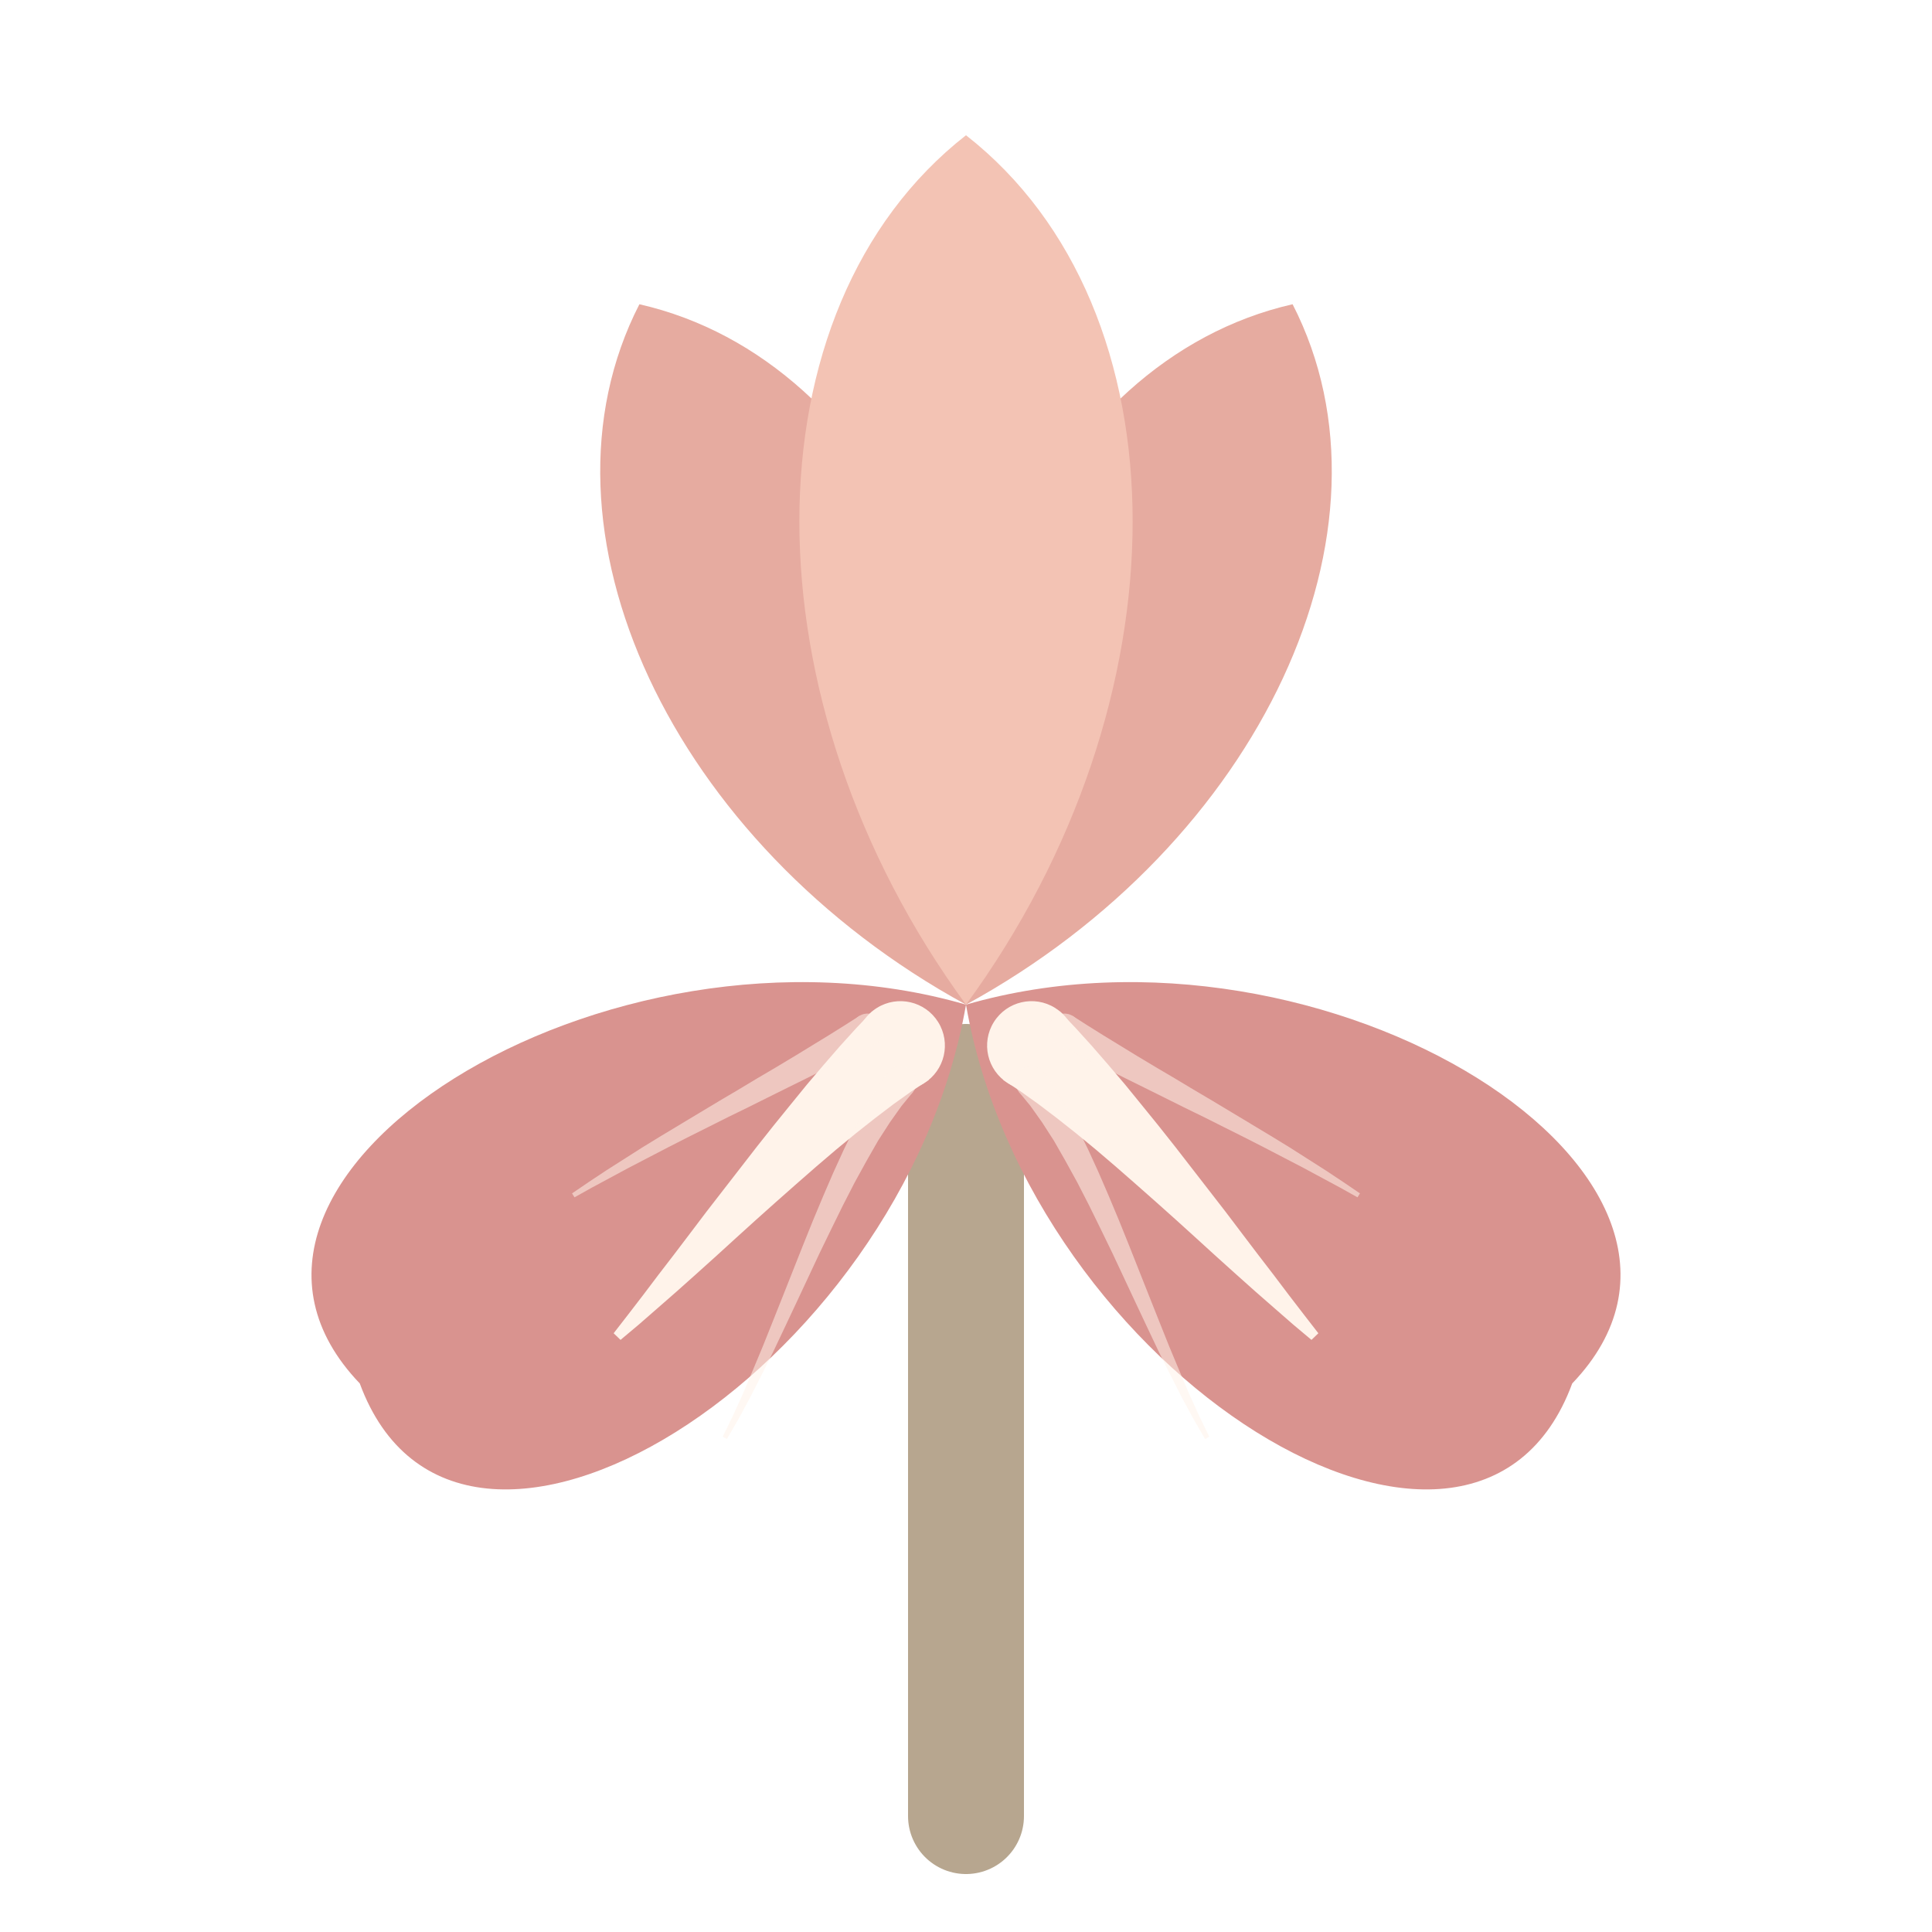
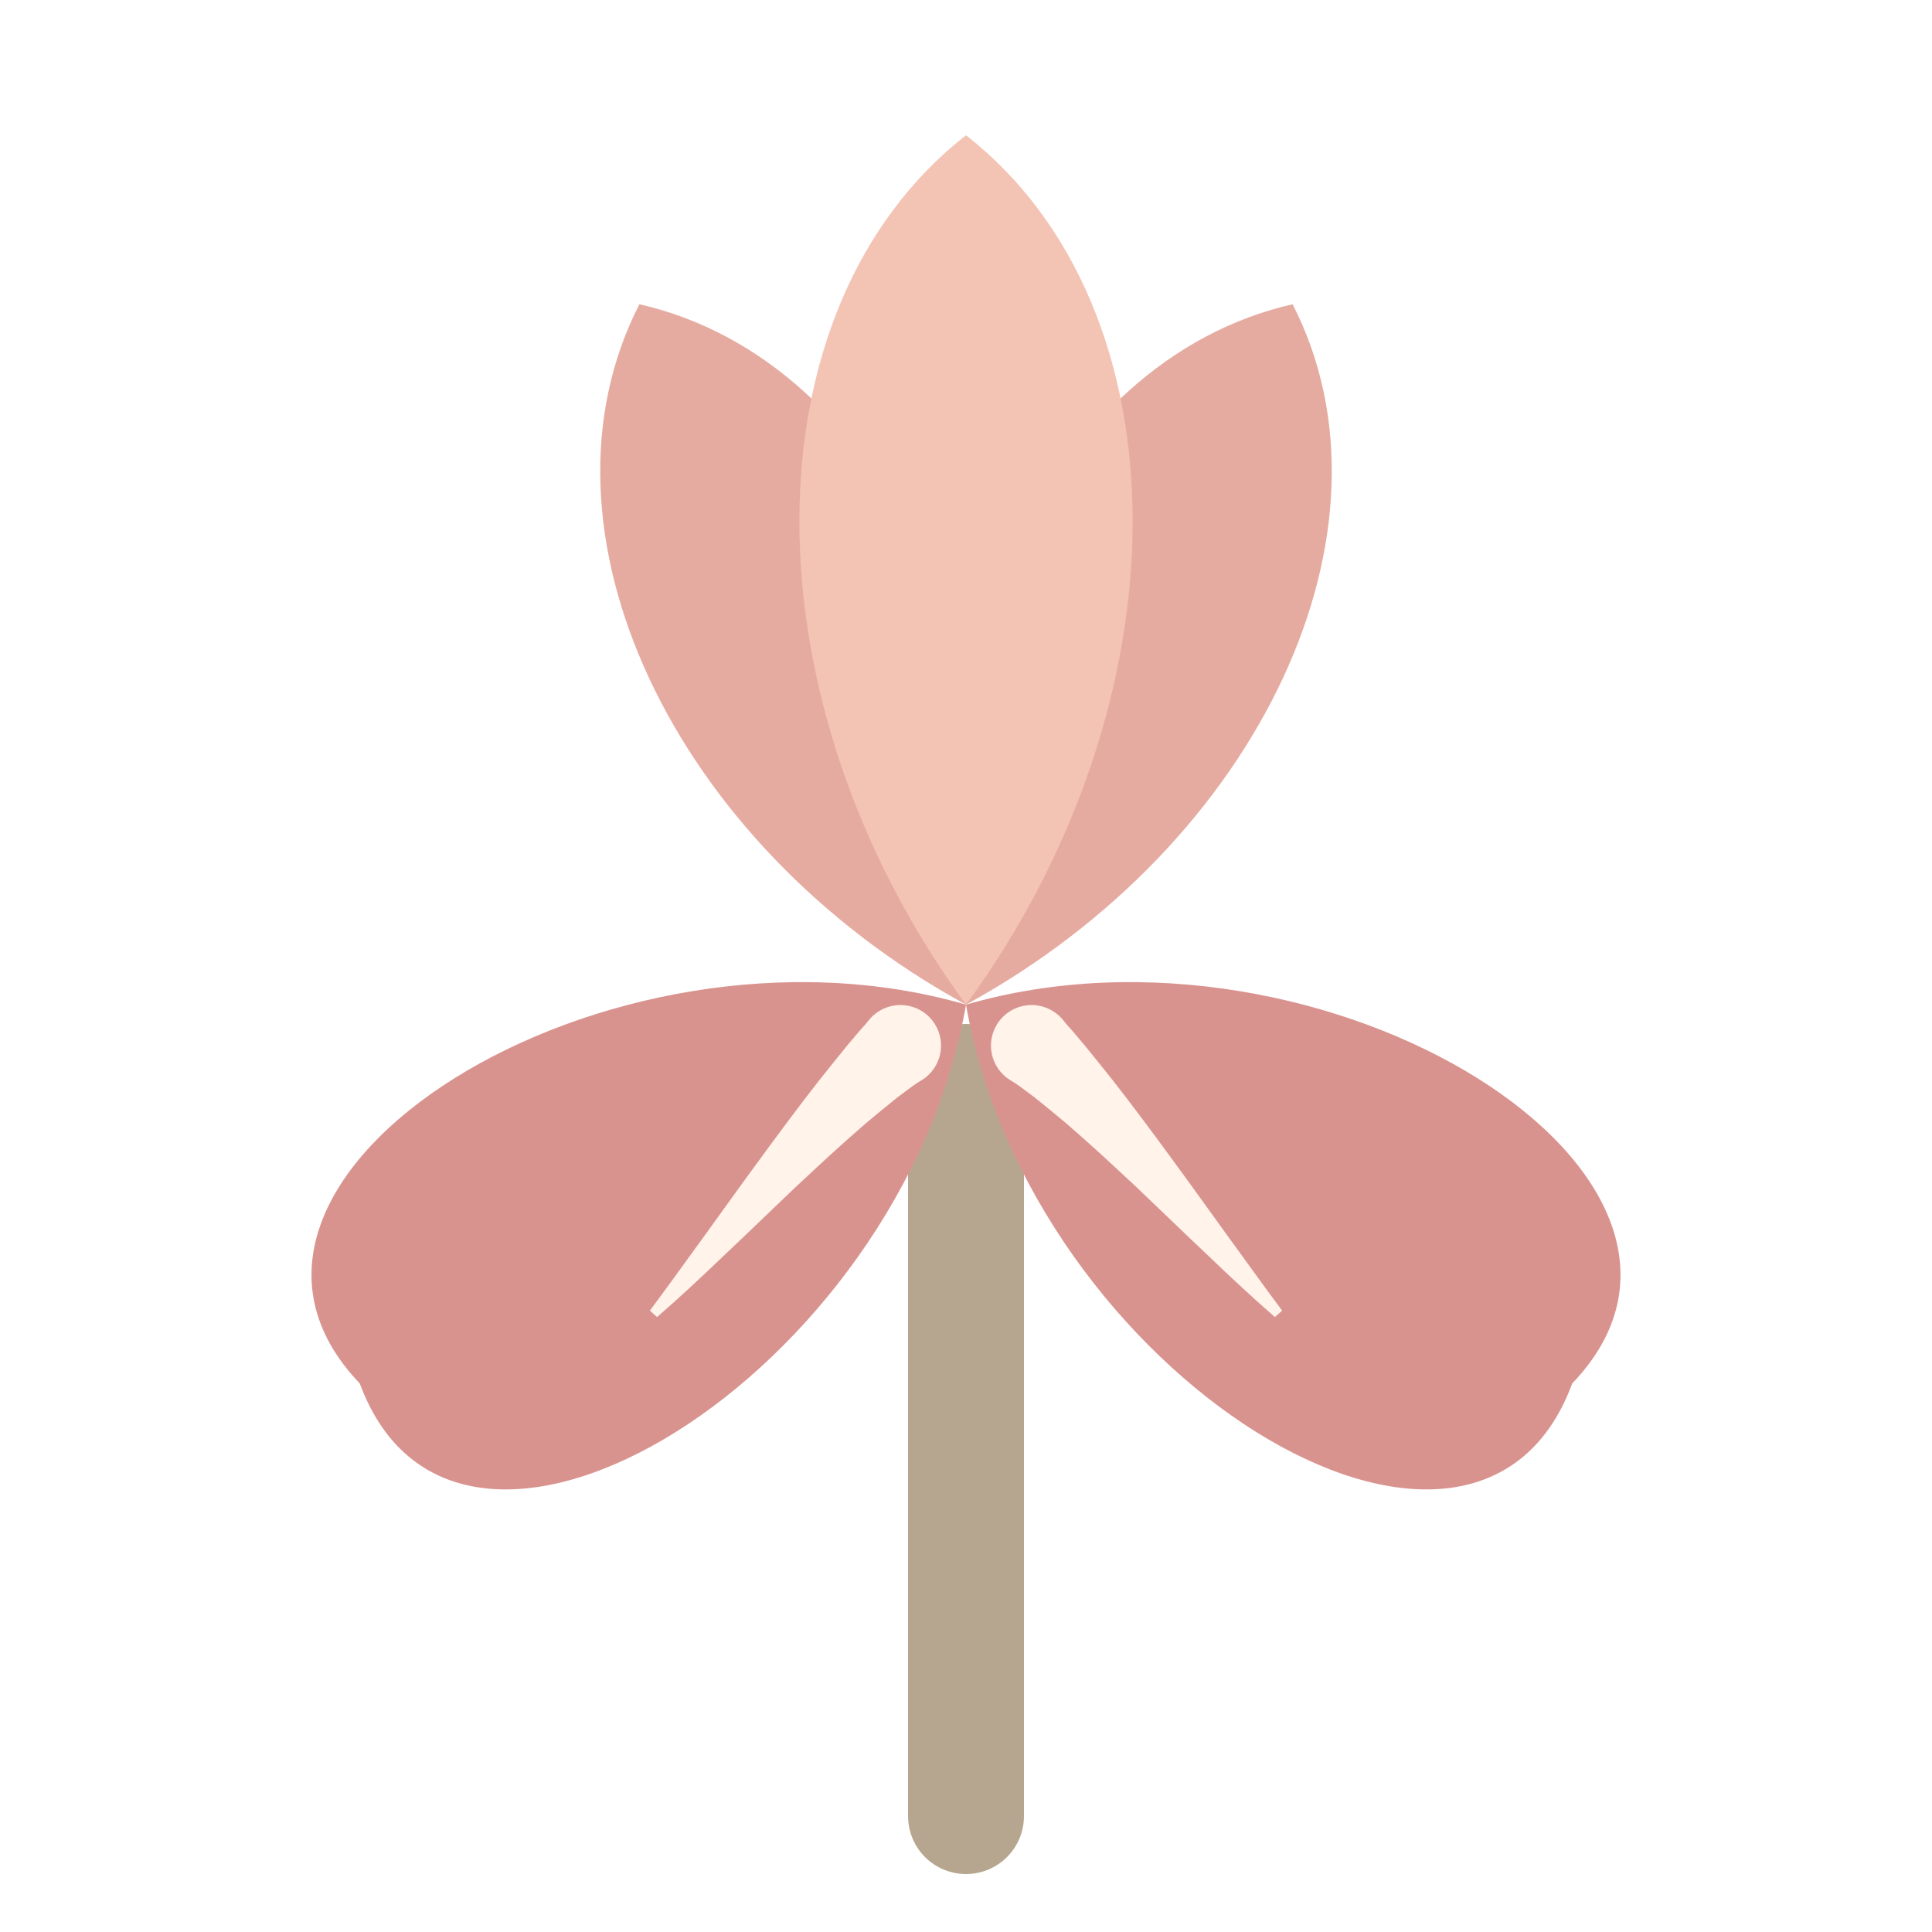
<svg xmlns="http://www.w3.org/2000/svg" viewBox="0 0 100 100">
  <path d="M50 56 V94" fill="none" stroke="#B7A68F" stroke-width="6" stroke-linecap="round" />
  <g transform="translate(50 52) rotate(122)">
    <path d="M0 0 C-14.4 -12.9 -14.4 -40.0 0 -37 C14.4 -40.0 14.4 -12.9 0 0 Z" fill="#D9938F" />
    <g fill="#FFF3EA">
-       <path d="M2.28 -3.70 L2.31 -4.77 L2.38 -5.91 L2.49 -7.11 L2.63 -8.37 L2.80 -9.67 L3.00 -11.01 L3.22 -12.37 L3.45 -13.75 L3.69 -15.14 L3.94 -16.53 L4.19 -17.90 L4.43 -19.26 L4.66 -20.60 L4.87 -21.90 L5.07 -23.15 L5.24 -24.36 L4.76 -24.48 L4.34 -23.34 L3.90 -22.16 L3.43 -20.93 L2.96 -19.67 L2.47 -18.38 L1.97 -17.07 L1.48 -15.74 L0.99 -14.41 L0.50 -13.08 L0.03 -11.76 L-0.42 -10.45 L-0.86 -9.16 L-1.26 -7.90 L-1.64 -6.66 L-1.98 -5.46 L-2.28 -4.30 Z" />
-       <circle cx="0.00" cy="-4.00" r="2.30" />
-     </g>
-     <g fill="#FFF3EA" opacity="0.55">
-       <path d="M-0.77 -5.03 L-0.85 -5.96 L-0.94 -6.94 L-1.04 -7.96 L-1.14 -9.02 L-1.25 -10.12 L-1.36 -11.24 L-1.47 -12.38 L-1.59 -13.53 L-1.70 -14.70 L-1.81 -15.86 L-1.91 -17.01 L-2.00 -18.15 L-2.09 -19.28 L-2.16 -20.37 L-2.23 -21.44 L-2.28 -22.47 L-2.52 -22.47 L-2.56 -21.44 L-2.59 -20.36 L-2.60 -19.26 L-2.61 -18.13 L-2.60 -16.98 L-2.58 -15.82 L-2.56 -14.65 L-2.54 -13.48 L-2.51 -12.32 L-2.49 -11.17 L-2.46 -10.05 L-2.44 -8.95 L-2.43 -7.88 L-2.42 -6.86 L-2.42 -5.89 L-2.43 -4.97 Z" />
-       <circle cx="-1.60" cy="-5.00" r="0.83" />
-     </g>
-     <g fill="#FFF3EA" opacity="0.55">
-       <path d="M2.38 -4.72 L2.68 -5.61 L3.08 -6.57 L3.56 -7.59 L4.13 -8.65 L4.75 -9.76 L5.43 -10.90 L6.15 -12.06 L6.89 -13.24 L7.66 -14.43 L8.43 -15.62 L9.19 -16.80 L9.94 -17.97 L10.65 -19.13 L11.33 -20.26 L11.95 -21.35 L12.51 -22.41 L12.29 -22.53 L11.66 -21.52 L10.97 -20.48 L10.22 -19.41 L9.44 -18.31 L8.62 -17.19 L7.79 -16.06 L6.95 -14.92 L6.11 -13.78 L5.28 -12.64 L4.48 -11.51 L3.72 -10.41 L3.00 -9.32 L2.34 -8.26 L1.75 -7.23 L1.24 -6.23 L0.82 -5.28 Z" />
-       <circle cx="1.60" cy="-5.00" r="0.83" />
+       <path d="M2.07 -3.67 L2.11 -4.58 L2.19 -5.56 L2.32 -6.61 L2.47 -7.71 L2.66 -8.87 L2.87 -10.06 L3.10 -11.27 L3.34 -12.51 L3.60 -13.76 L3.86 -15.01 L4.12 -16.26 L4.37 -17.49 L4.62 -18.71 L4.85 -19.89 L5.06 -21.04 L5.24 -22.13 L4.76 -22.27 L4.35 -21.23 L3.92 -20.16 L3.47 -19.05 L3.01 -17.91 L2.53 -16.74 L2.05 -15.56 L1.57 -14.38 L1.09 -13.18 L0.62 -12.00 L0.16 -10.82 L-0.28 -9.67 L-0.70 -8.53 L-1.09 -7.42 L-1.46 -6.35 L-1.79 -5.32 L-2.07 -4.33 Z" />
+       <circle cx="0.00" cy="-4.00" r="2.10" />
    </g>
  </g>
  <g transform="translate(50 52) rotate(-122)">
    <path d="M0 0 C-14.4 -12.9 -14.4 -40.0 0 -37 C14.4 -40.0 14.4 -12.9 0 0 Z" fill="#D9938F" />
    <g fill="#FFF3EA">
-       <path d="M2.28 -4.30 L1.98 -5.46 L1.64 -6.66 L1.26 -7.90 L0.86 -9.16 L0.42 -10.45 L-0.03 -11.76 L-0.50 -13.08 L-0.99 -14.41 L-1.48 -15.74 L-1.97 -17.07 L-2.47 -18.38 L-2.96 -19.67 L-3.43 -20.93 L-3.90 -22.16 L-4.34 -23.34 L-4.76 -24.48 L-5.24 -24.36 L-5.07 -23.15 L-4.87 -21.90 L-4.66 -20.60 L-4.43 -19.26 L-4.19 -17.90 L-3.94 -16.53 L-3.69 -15.14 L-3.45 -13.75 L-3.22 -12.37 L-3.00 -11.01 L-2.80 -9.67 L-2.63 -8.37 L-2.49 -7.11 L-2.38 -5.91 L-2.31 -4.77 L-2.28 -3.70 Z" />
-       <circle cx="0.00" cy="-4.00" r="2.30" />
-     </g>
-     <g fill="#FFF3EA" opacity="0.55">
-       <path d="M-0.82 -5.28 L-1.24 -6.23 L-1.75 -7.23 L-2.34 -8.26 L-3.00 -9.32 L-3.72 -10.41 L-4.48 -11.51 L-5.28 -12.64 L-6.11 -13.78 L-6.95 -14.92 L-7.79 -16.06 L-8.62 -17.19 L-9.44 -18.31 L-10.22 -19.41 L-10.97 -20.48 L-11.66 -21.52 L-12.29 -22.53 L-12.51 -22.41 L-11.95 -21.35 L-11.33 -20.26 L-10.65 -19.13 L-9.94 -17.97 L-9.19 -16.80 L-8.43 -15.62 L-7.66 -14.43 L-6.89 -13.24 L-6.15 -12.06 L-5.43 -10.90 L-4.75 -9.76 L-4.13 -8.65 L-3.56 -7.59 L-3.08 -6.57 L-2.68 -5.61 L-2.38 -4.72 Z" />
-       <circle cx="-1.60" cy="-5.00" r="0.83" />
-     </g>
-     <g fill="#FFF3EA" opacity="0.55">
-       <path d="M2.43 -4.97 L2.42 -5.89 L2.42 -6.86 L2.43 -7.88 L2.44 -8.95 L2.46 -10.05 L2.49 -11.17 L2.51 -12.32 L2.54 -13.48 L2.56 -14.65 L2.58 -15.82 L2.60 -16.98 L2.61 -18.13 L2.60 -19.26 L2.59 -20.36 L2.56 -21.44 L2.52 -22.47 L2.28 -22.47 L2.23 -21.44 L2.16 -20.37 L2.09 -19.28 L2.00 -18.15 L1.91 -17.01 L1.81 -15.86 L1.70 -14.70 L1.59 -13.53 L1.47 -12.38 L1.36 -11.24 L1.25 -10.12 L1.14 -9.02 L1.04 -7.96 L0.94 -6.94 L0.85 -5.96 L0.77 -5.03 Z" />
-       <circle cx="1.60" cy="-5.00" r="0.83" />
+       <path d="M2.07 -4.33 L1.79 -5.32 L1.46 -6.35 L1.09 -7.42 L0.70 -8.53 L0.28 -9.67 L-0.16 -10.82 L-0.62 -12.00 L-1.09 -13.18 L-1.57 -14.38 L-2.05 -15.56 L-2.53 -16.74 L-3.01 -17.91 L-3.47 -19.05 L-3.92 -20.16 L-4.35 -21.23 L-4.76 -22.27 L-5.24 -22.13 L-5.06 -21.04 L-4.85 -19.89 L-4.62 -18.71 L-4.37 -17.49 L-4.12 -16.26 L-3.86 -15.01 L-3.60 -13.76 L-3.34 -12.51 L-3.10 -11.27 L-2.87 -10.06 L-2.66 -8.87 L-2.47 -7.71 L-2.32 -6.61 L-2.19 -5.56 L-2.11 -4.58 L-2.07 -3.67 Z" />
+       <circle cx="0.00" cy="-4.00" r="2.10" />
    </g>
  </g>
  <g transform="translate(50 52) rotate(25)">
    <path d="M0 0 C-10.3 -14.0 -10.3 -32.0 0 -40 C10.3 -32.0 10.3 -14.0 0 0 Z" fill="#E6ABA0" />
  </g>
  <g transform="translate(50 52) rotate(-25)">
    <path d="M0 0 C-10.3 -14.0 -10.3 -32.0 0 -40 C10.3 -32.0 10.3 -14.0 0 0 Z" fill="#E6ABA0" />
  </g>
  <g transform="translate(50 52) rotate(0)">
    <path d="M0 0 C-11.5 -15.7 -11.5 -36.0 0 -45 C11.5 -36.0 11.5 -15.7 0 0 Z" fill="#F3C3B4" />
  </g>
</svg>
